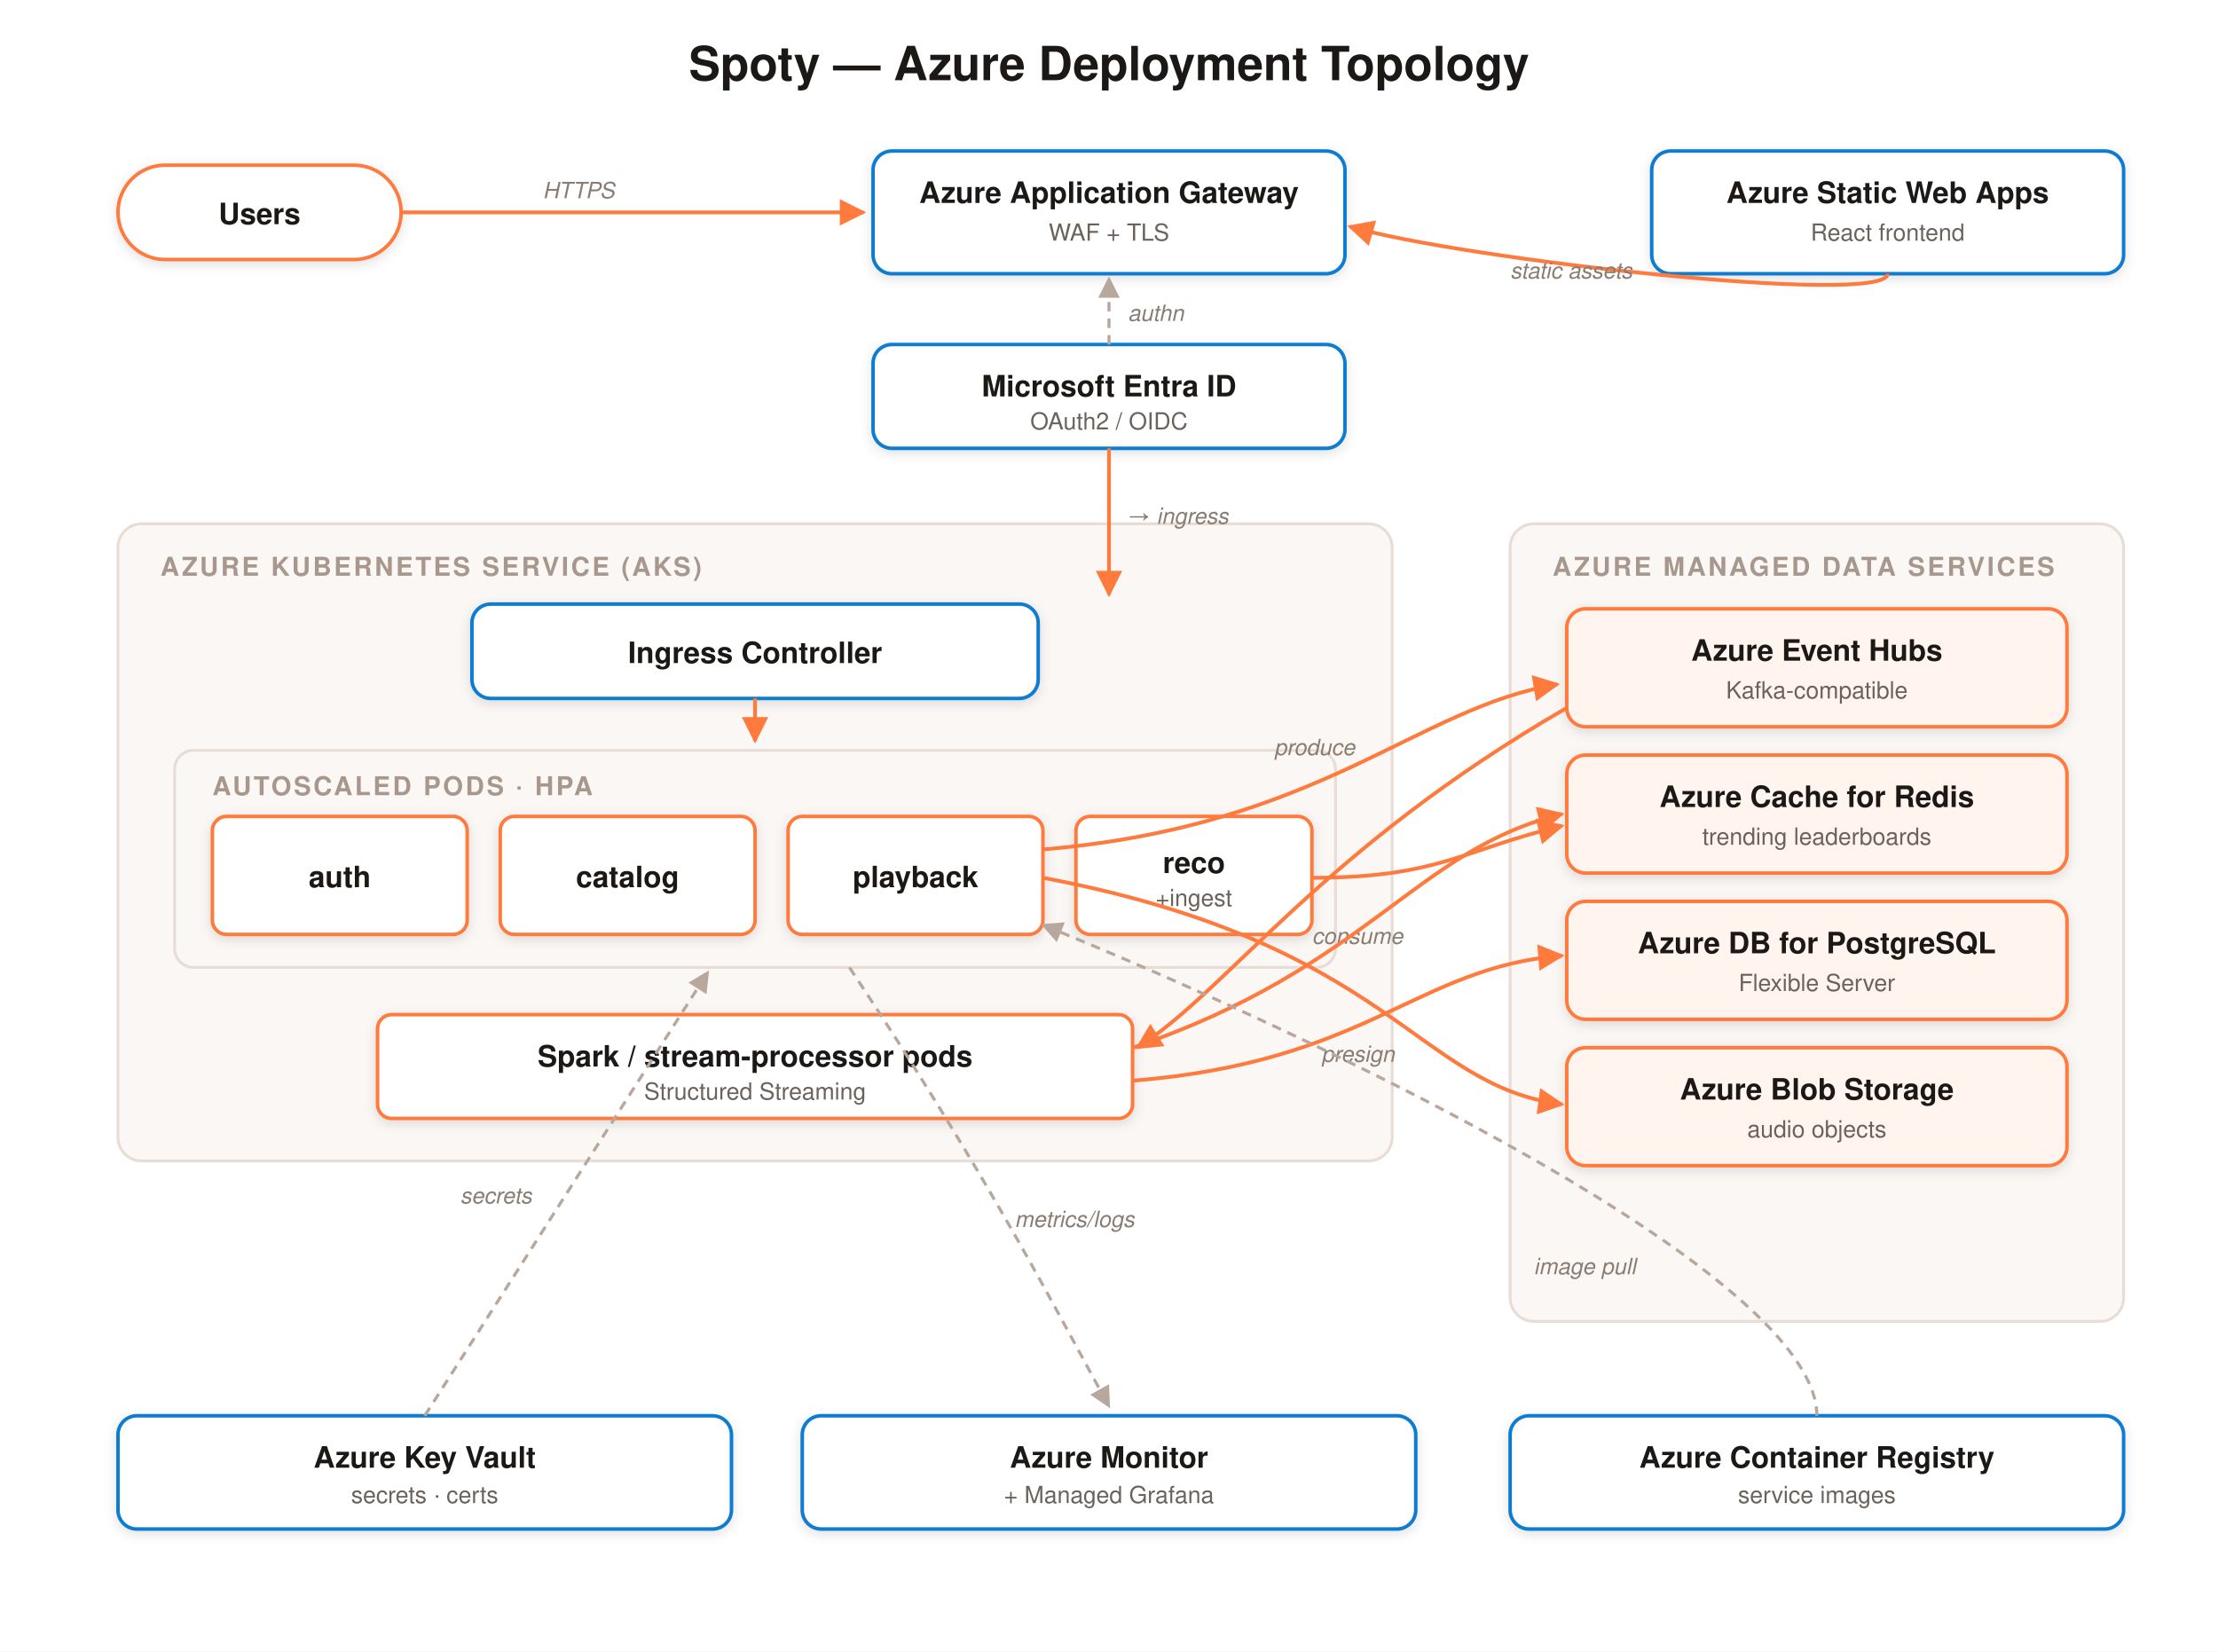
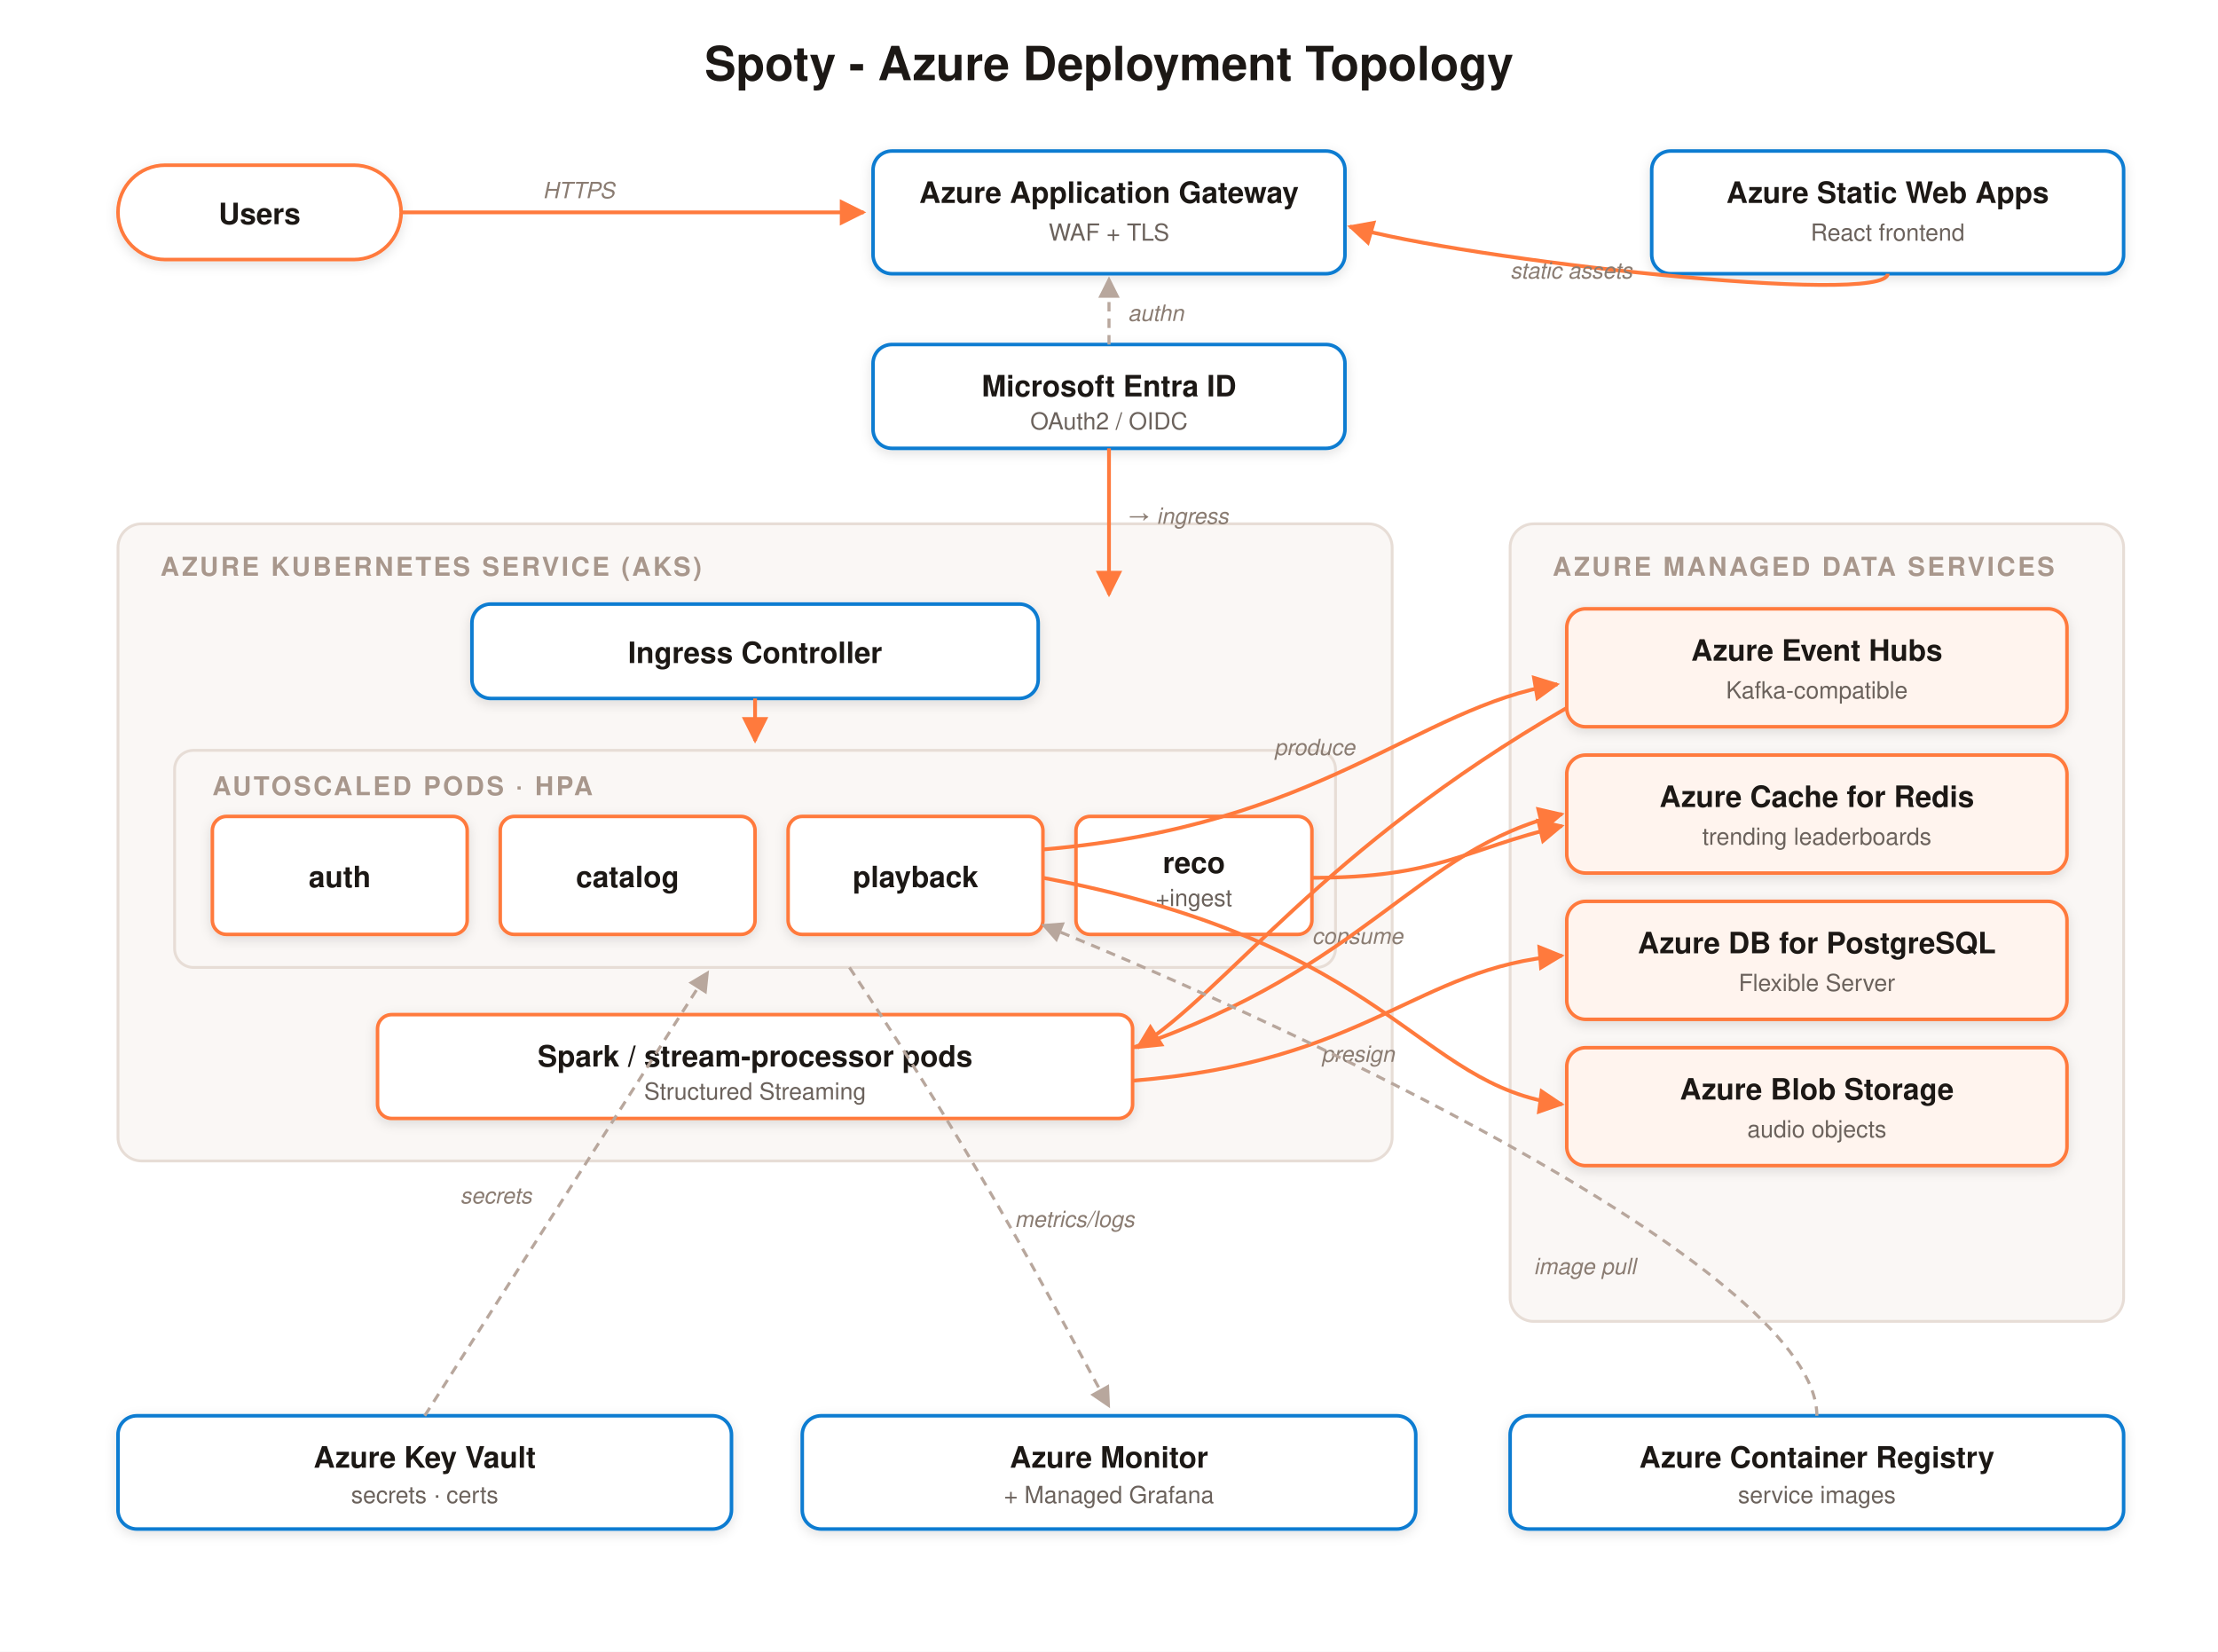
<svg xmlns="http://www.w3.org/2000/svg" width="940" height="700" font-family="Segoe UI,Helvetica,Arial,sans-serif" viewBox="0 0 940 700">
  <defs>
    <marker id="arrow" viewBox="0 0 10 10" refX="9" refY="5" markerWidth="7" markerHeight="7" orient="auto-start-reverse">
      <path d="M0 0 L10 5 L0 10 z" fill="#ff7a3d" />
    </marker>
    <marker id="arrowg" viewBox="0 0 10 10" refX="9" refY="5" markerWidth="7" markerHeight="7" orient="auto-start-reverse">
      <path d="M0 0 L10 5 L0 10 z" fill="#b8a79d" />
    </marker>
    <filter id="shadow" x="-30%" y="-30%" width="160%" height="160%">
      <feDropShadow dx="0" dy="1.5" stdDeviation="2.5" flood-color="#1c1815" flood-opacity="0.12" />
    </filter>
    <style>
      .grp    { fill:#faf7f5; stroke:#e7ddd6; stroke-width:1.2; }
      .glabel { fill:#a8978c; font-size:11px; font-weight:700; letter-spacing:1px; }
      .az     { fill:#ffffff; stroke:#0a7bd1; stroke-width:1.5; }
      .svc    { fill:#ffffff; stroke:#ff7a3d; stroke-width:1.5; }
      .ds     { fill:#fff4ee; stroke:#ff7a3d; stroke-width:1.5; }
      .name   { fill:#1c1815; font-size:12.5px; font-weight:700; }
      .sub    { fill:#6b625c; font-size:10px; }
      .flow   { stroke:#ff7a3d; stroke-width:1.6; fill:none; }
      .ctrl   { stroke:#b8a79d; stroke-width:1.3; stroke-dasharray:4 3; fill:none; }
      .elabel { fill:#8a7c72; font-size:9.5px; font-style:italic; }
    </style>
  </defs>
  <rect width="940" height="700" fill="#ffffff" />
-   <text x="470" y="34" text-anchor="middle" font-size="20" font-weight="700" fill="#1c1815">Spoty — Azure Deployment Topology</text>
+   <text x="470" y="34" text-anchor="middle" font-size="20" font-weight="700" fill="#1c1815">Spoty - Azure Deployment Topology</text>
  <g filter="url(#shadow)">
    <rect class="svc" x="50" y="70" width="120" height="40" rx="20" />
  </g>
  <text class="name" x="110" y="95" text-anchor="middle">Users</text>
  <g filter="url(#shadow)">
    <rect class="az" x="370" y="64" width="200" height="52" rx="8" />
  </g>
  <text class="name" x="470" y="86" text-anchor="middle">Azure Application Gateway</text>
  <text class="sub" x="470" y="102" text-anchor="middle">WAF + TLS</text>
  <g filter="url(#shadow)">
    <rect class="az" x="700" y="64" width="200" height="52" rx="8" />
  </g>
  <text class="name" x="800" y="86" text-anchor="middle">Azure Static Web Apps</text>
  <text class="sub" x="800" y="102" text-anchor="middle">React frontend</text>
  <g filter="url(#shadow)">
    <rect class="az" x="370" y="146" width="200" height="44" rx="8" />
  </g>
  <text class="name" x="470" y="168" text-anchor="middle">Microsoft Entra ID</text>
  <text class="sub" x="470" y="182" text-anchor="middle">OAuth2 / OIDC</text>
  <rect class="grp" x="50" y="222" width="540" height="270" rx="10" />
  <text class="glabel" x="68" y="244">AZURE KUBERNETES SERVICE (AKS)</text>
  <g filter="url(#shadow)">
    <rect class="az" x="200" y="256" width="240" height="40" rx="8" />
  </g>
  <text class="name" x="320" y="281" text-anchor="middle">Ingress Controller</text>
  <rect class="grp" x="74" y="318" width="492" height="92" rx="8" fill="#fff" />
  <text class="glabel" x="90" y="337">AUTOSCALED PODS · HPA</text>
  <g filter="url(#shadow)">
    <rect class="svc" x="90" y="346" width="108" height="50" rx="6" />
    <rect class="svc" x="212" y="346" width="108" height="50" rx="6" />
    <rect class="svc" x="334" y="346" width="108" height="50" rx="6" />
    <rect class="svc" x="456" y="346" width="100" height="50" rx="6" />
  </g>
  <text class="name" x="144" y="376" text-anchor="middle">auth</text>
  <text class="name" x="266" y="376" text-anchor="middle">catalog</text>
  <text class="name" x="388" y="376" text-anchor="middle">playback</text>
  <text class="name" x="506" y="370" text-anchor="middle">reco</text>
  <text class="sub" x="506" y="384" text-anchor="middle">+ingest</text>
  <g filter="url(#shadow)">
    <rect class="svc" x="160" y="430" width="320" height="44" rx="6" />
  </g>
  <text class="name" x="320" y="452" text-anchor="middle">Spark / stream-processor pods</text>
  <text class="sub" x="320" y="466" text-anchor="middle">Structured Streaming</text>
  <rect class="grp" x="640" y="222" width="260" height="338" rx="10" />
  <text class="glabel" x="658" y="244">AZURE MANAGED DATA SERVICES</text>
  <g filter="url(#shadow)">
    <rect class="ds" x="664" y="258" width="212" height="50" rx="8" />
    <rect class="ds" x="664" y="320" width="212" height="50" rx="8" />
    <rect class="ds" x="664" y="382" width="212" height="50" rx="8" />
    <rect class="ds" x="664" y="444" width="212" height="50" rx="8" />
  </g>
  <text class="name" x="770" y="280" text-anchor="middle">Azure Event Hubs</text>
  <text class="sub" x="770" y="296" text-anchor="middle">Kafka-compatible</text>
  <text class="name" x="770" y="342" text-anchor="middle">Azure Cache for Redis</text>
  <text class="sub" x="770" y="358" text-anchor="middle">trending leaderboards</text>
  <text class="name" x="770" y="404" text-anchor="middle">Azure DB for PostgreSQL</text>
  <text class="sub" x="770" y="420" text-anchor="middle">Flexible Server</text>
  <text class="name" x="770" y="466" text-anchor="middle">Azure Blob Storage</text>
  <text class="sub" x="770" y="482" text-anchor="middle">audio objects</text>
  <g filter="url(#shadow)">
    <rect class="az" x="50" y="600" width="260" height="48" rx="8" />
    <rect class="az" x="340" y="600" width="260" height="48" rx="8" />
    <rect class="az" x="640" y="600" width="260" height="48" rx="8" />
  </g>
  <text class="name" x="180" y="622" text-anchor="middle">Azure Key Vault</text>
  <text class="sub" x="180" y="637" text-anchor="middle">secrets · certs</text>
  <text class="name" x="470" y="622" text-anchor="middle">Azure Monitor</text>
  <text class="sub" x="470" y="637" text-anchor="middle">+ Managed Grafana</text>
  <text class="name" x="770" y="622" text-anchor="middle">Azure Container Registry</text>
  <text class="sub" x="770" y="637" text-anchor="middle">service images</text>
  <path class="flow" d="M170 90 L366 90" marker-end="url(#arrow)" />
  <text class="elabel" x="230" y="84">HTTPS</text>
  <path class="flow" d="M800 116 C 800 130, 620 110, 572 96" marker-end="url(#arrow)" />
  <text class="elabel" x="640" y="118">static assets</text>
  <path class="ctrl" d="M470 146 L470 118" marker-end="url(#arrowg)" />
  <text class="elabel" x="478" y="136">authn</text>
  <path class="flow" d="M470 190 L470 252" marker-end="url(#arrow)" />
  <text class="elabel" x="478" y="222">→ ingress</text>
  <path class="flow" d="M320 296 L320 314" marker-end="url(#arrow)" />
  <path class="flow" d="M442 360 C 560 350, 600 300, 660 290" marker-end="url(#arrow)" />
  <text class="elabel" x="540" y="320">produce</text>
  <path class="flow" d="M664 300 C 560 360, 520 420, 482 444" marker-end="url(#arrow)" />
  <text class="elabel" x="556" y="400">consume</text>
  <path class="flow" d="M480 444 C 580 410, 600 360, 662 345" marker-end="url(#arrow)" />
  <path class="flow" d="M480 458 C 580 450, 600 410, 662 405" marker-end="url(#arrow)" />
  <path class="flow" d="M556 372 C 610 372, 620 360, 662 350" marker-end="url(#arrow)" />
  <path class="flow" d="M442 372 C 590 400, 600 460, 662 468" marker-end="url(#arrow)" />
  <text class="elabel" x="560" y="450">presign</text>
  <path class="ctrl" d="M180 600 L300 412" marker-end="url(#arrowg)" />
  <text class="elabel" x="195" y="510">secrets</text>
  <path class="ctrl" d="M360 410 C 420 500, 450 560, 470 596" marker-end="url(#arrowg)" />
  <text class="elabel" x="430" y="520">metrics/logs</text>
  <path class="ctrl" d="M770 600 C 770 540, 560 440, 442 392" marker-end="url(#arrowg)" />
  <text class="elabel" x="650" y="540">image pull</text>
</svg>
